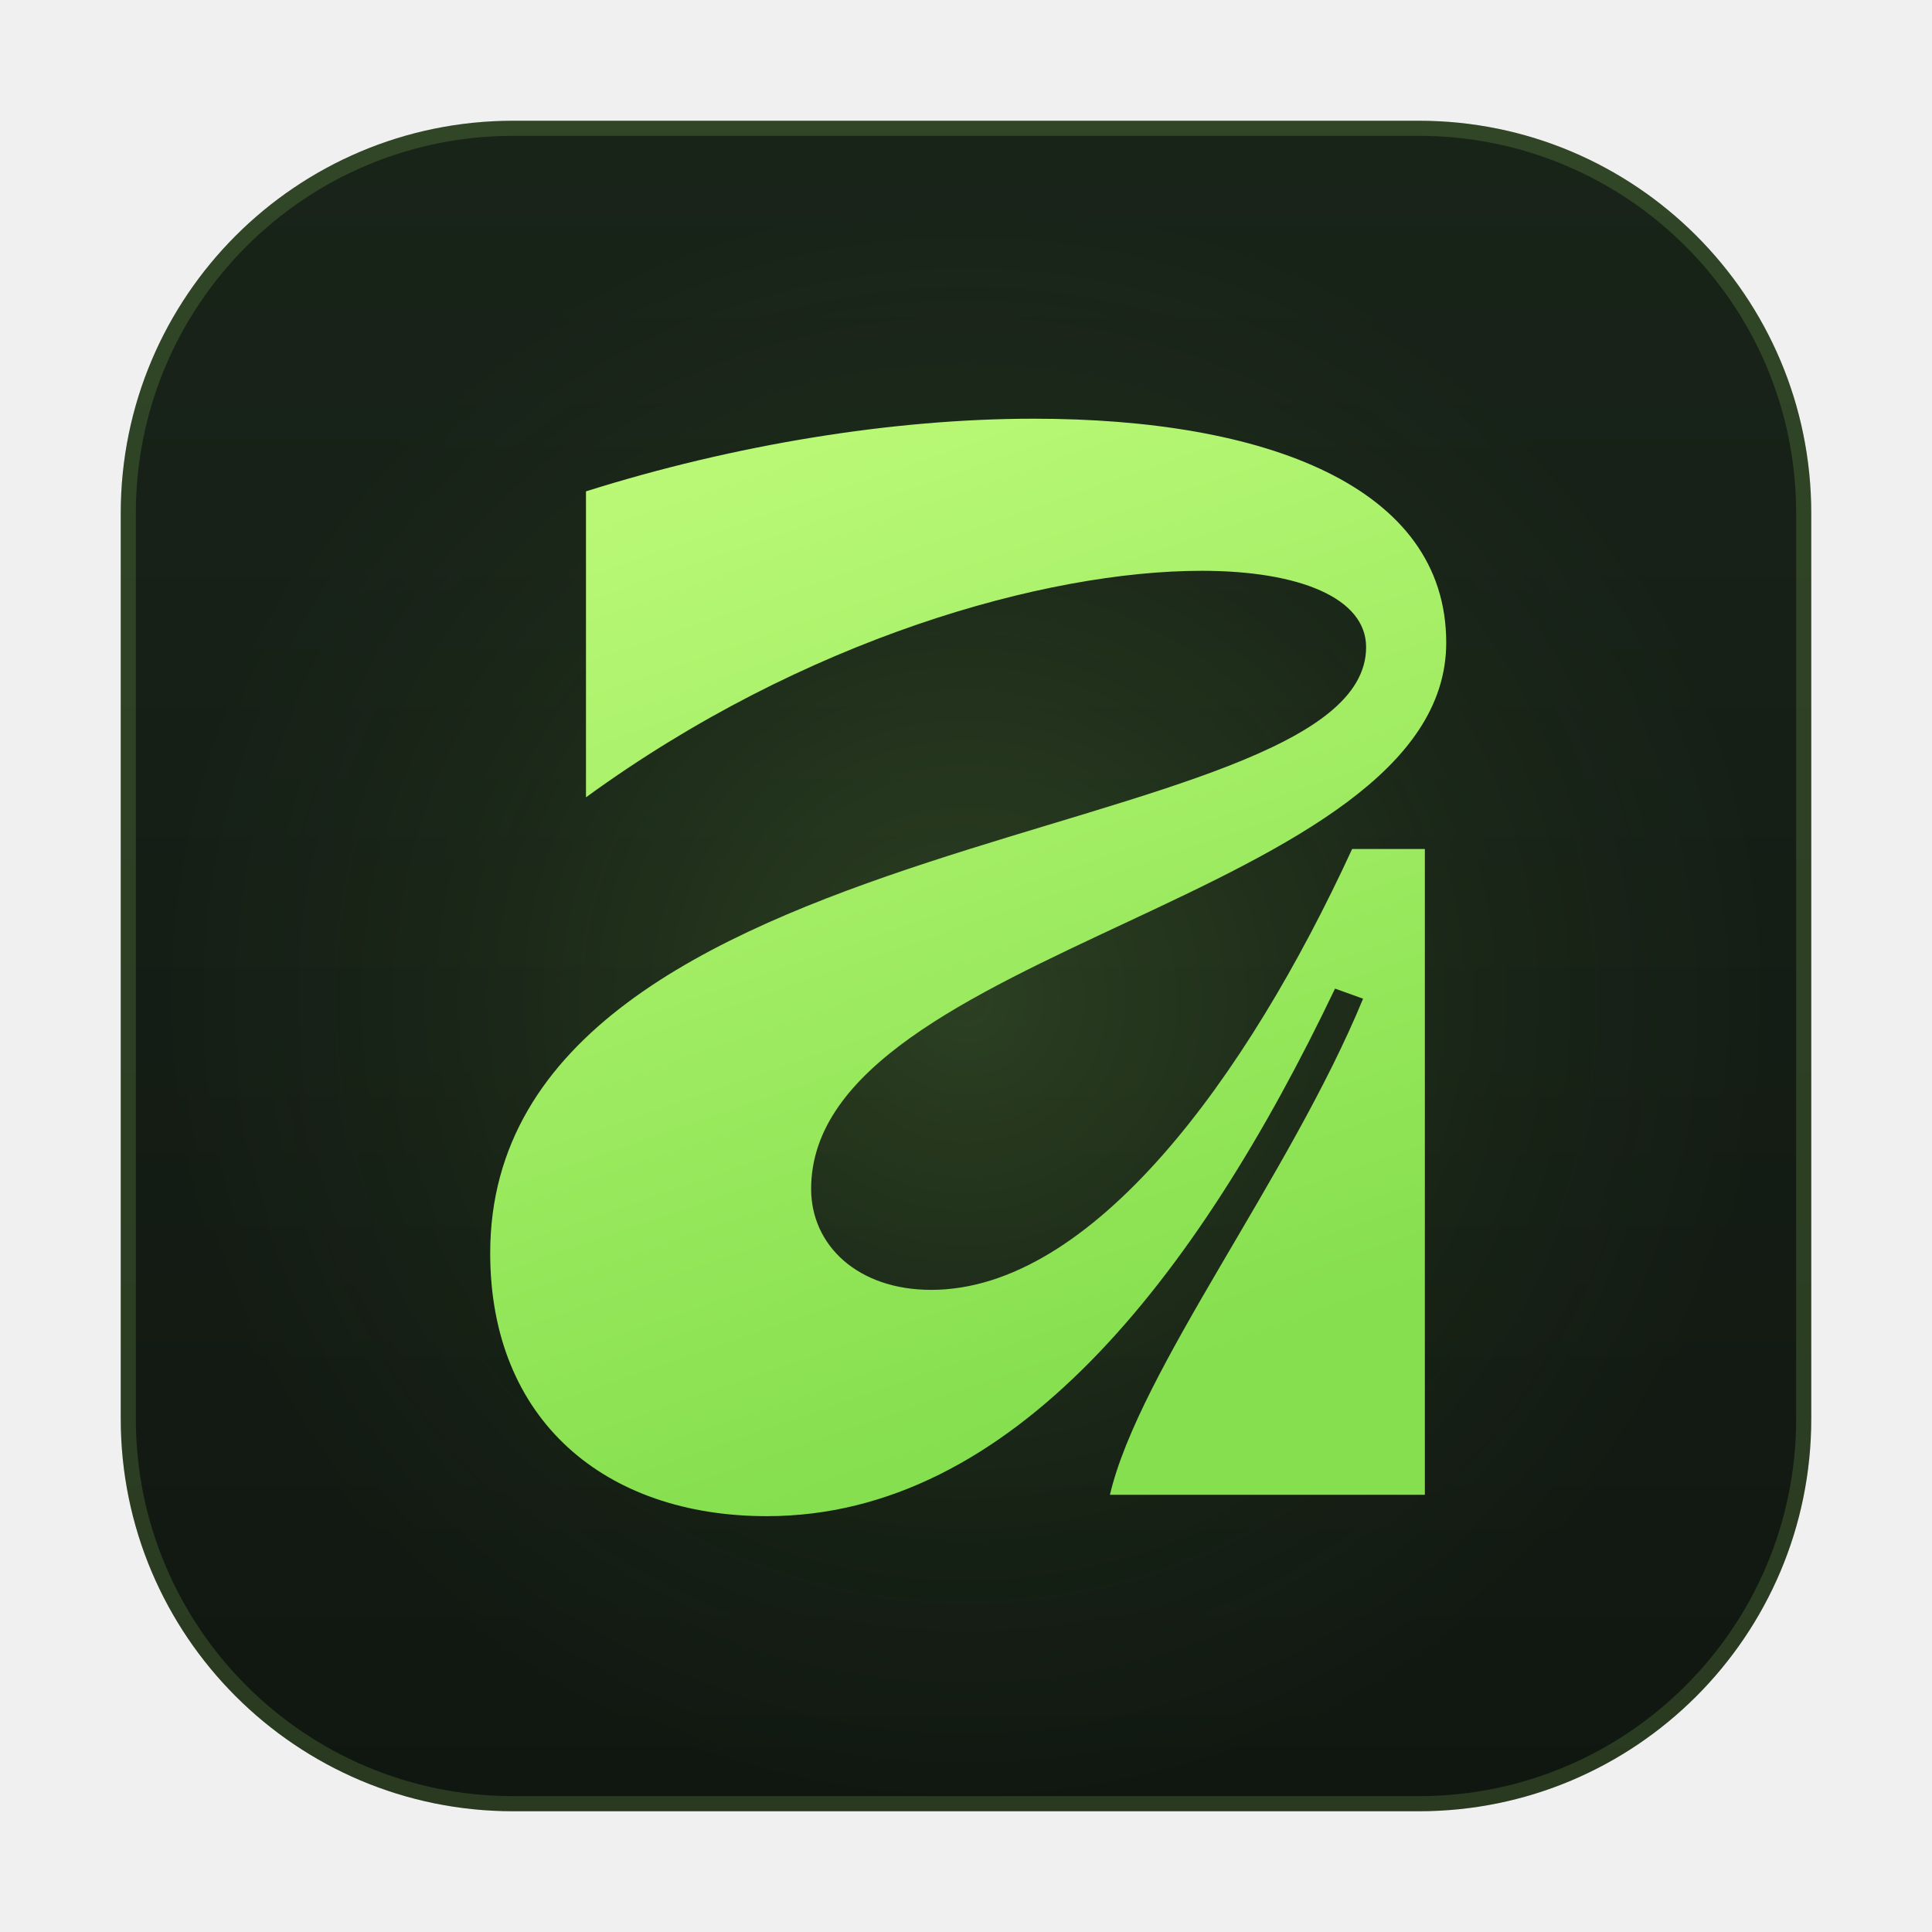
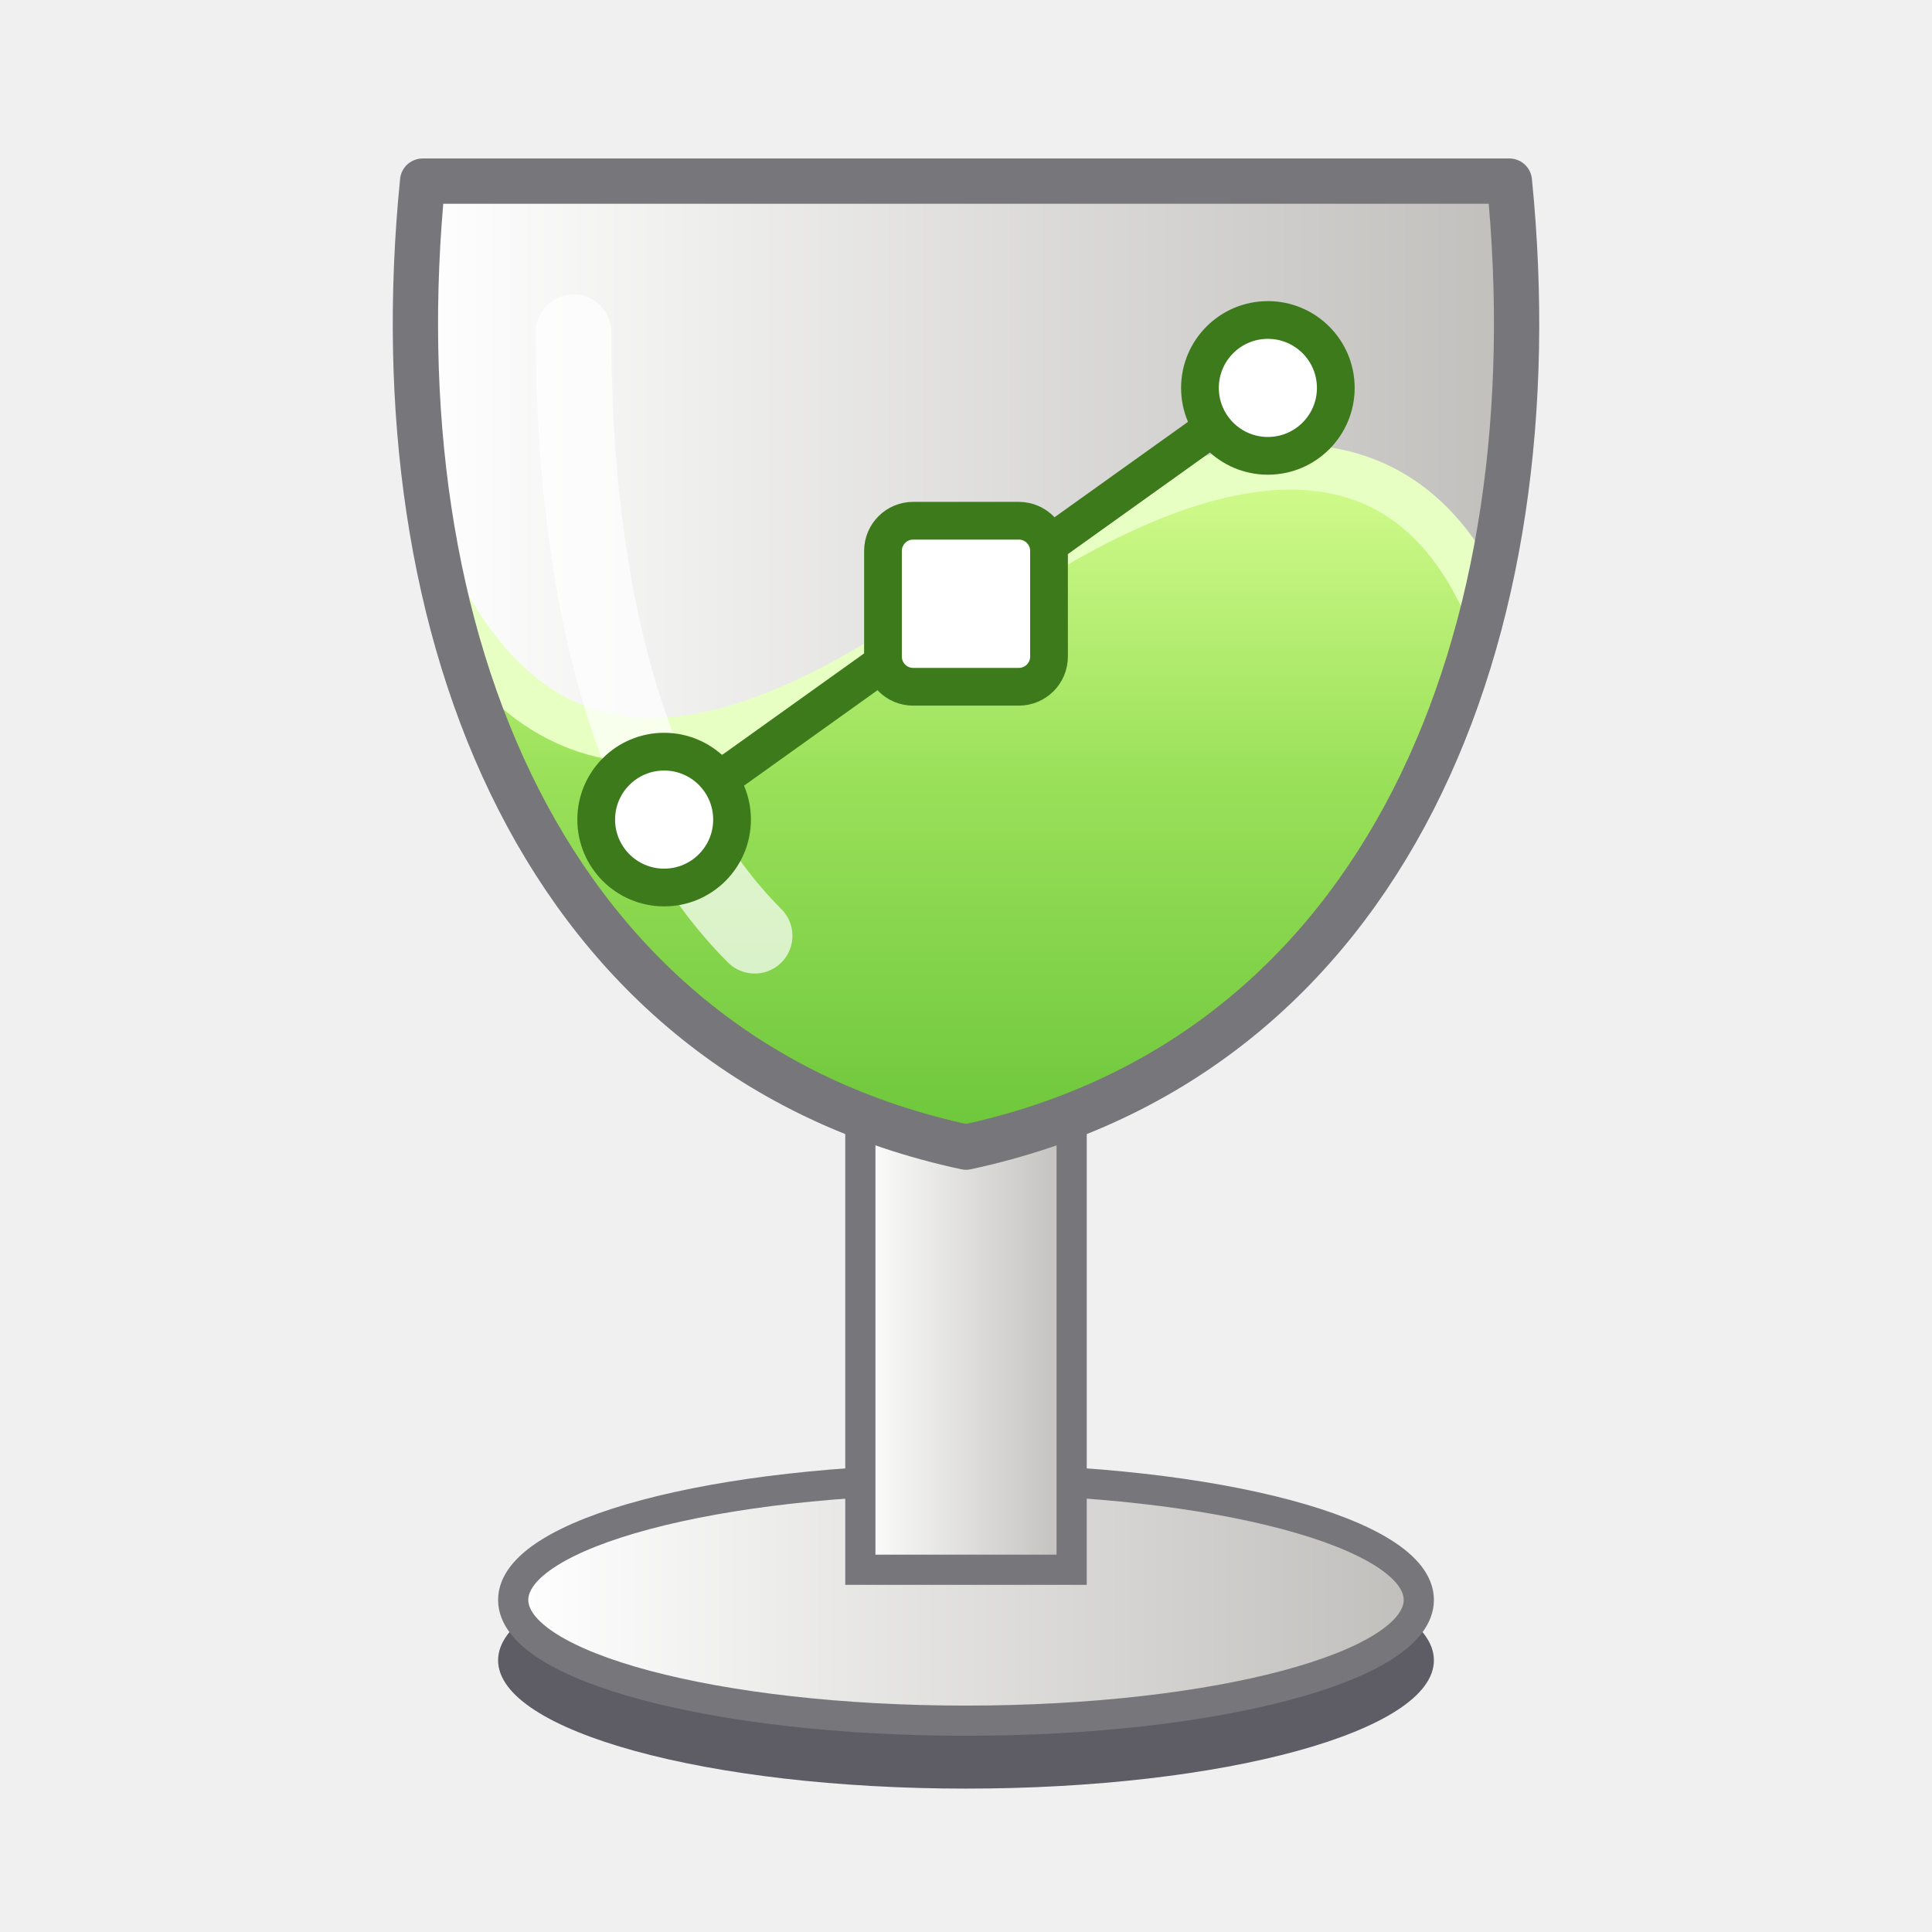
- <svg xmlns="http://www.w3.org/2000/svg" width="256" height="256" viewBox="0 0 256 256">
+ <svg xmlns="http://www.w3.org/2000/svg" width="128" height="128" viewBox="0 0 128 128">
  <defs>
-     <linearGradient id="tile-bg" x1="0" y1="0" x2="0" y2="1">
-       <stop offset="0%" stop-color="#192419" />
-       <stop offset="100%" stop-color="#101711" />
+     <linearGradient id="liquid" x1="0" y1="0" x2="0" y2="1">
+       <stop offset="0" stop-color="#d4fc8f" />
+       <stop offset=".45" stop-color="#9be15a" />
+       <stop offset="1" stop-color="#6cc63a" />
    </linearGradient>
-     <radialGradient id="tile-glow" cx="50%" cy="52%" r="48%">
-       <stop offset="0%" stop-color="#A8F568" stop-opacity="0.16" />
-       <stop offset="65%" stop-color="#8BE04E" stop-opacity="0.04" />
-       <stop offset="100%" stop-color="#8BE04E" stop-opacity="0" />
-     </radialGradient>
-     <linearGradient id="mark-grad" x1="0" y1="0" x2="0.3" y2="1">
-       <stop offset="0%" stop-color="#BFFB7A" />
-       <stop offset="100%" stop-color="#85DF4E" />
+     <linearGradient id="glass" x1="0" y1="0" x2="1" y2="0">
+       <stop offset="0" stop-color="#ffffff" />
+       <stop offset="1" stop-color="#c0bfbc" />
    </linearGradient>
  </defs>
-   <rect x="16" y="16" width="224" height="224" rx="52" fill="url(#tile-bg)" />
-   <rect x="16" y="16" width="224" height="224" rx="52" fill="url(#tile-glow)" />
-   <rect x="17" y="17" width="222" height="222" rx="51" fill="none" stroke="rgba(180,248,114,0.16)" stroke-width="2" />
-   <g transform="translate(18 16) scale(0.9333333)">
-     <path d="M112.908,165.979c-10.413,0 -17.037,-6.317 -17.037,-14.329c0,-34.287 90.164,-41.151 90.164,-77.563c0,-22.213 -25.731,-31.787 -58.577,-31.787c-19.98,0 -42.571,3.698 -63.552,10.315l0,43.438c30.919,-22.52 65.272,-32.16 87.4,-32.16c13.914,0 23.355,3.882 23.355,10.838c0,28.658 -124.353,24.117 -124.353,86.042c0,23.736 16.321,37.335 39.283,37.335c34.732,0 61.003,-33.753 80.657,-74.897l3.982,1.43c-10.351,25.143 -31.771,52.712 -35.943,70.434l44.715,0l0,-91.685l-10.327,0c-14.99,32.574 -36.957,62.59 -59.767,62.59" fill="url(#mark-grad)" />
-   </g>
+   <ellipse cx="64" cy="110" rx="31" ry="8.5" fill="#5e5c64" />
+   <ellipse cx="64" cy="106" rx="30" ry="8" fill="url(#glass)" stroke="#77767b" stroke-width="2" />
+   <path d="M57 74 H71 V104 H57 Z" fill="url(#glass)" stroke="#77767b" stroke-width="2" />
+   <path d="M28 12 H100 C103 42 92 70 64 76 C36 70 25 42 28 12 Z" fill="url(#glass)" />
+   <path d="M29.63 40 C37.63 54 50 50 64 40 S92 26 98.37 40 C94.03 57.91 82.88 71.96 64 76 C45.12 71.96 33.97 57.91 29.63 40 Z" fill="url(#liquid)" />
+   <path d="M29.63 40 C37.63 54 50 50 64 40 S92 26 98.37 40" fill="none" stroke="#e8ffc4" stroke-width="3" />
+   <path d="M38 22 C38 40 42 54 50 62" fill="none" stroke="#ffffff" stroke-opacity=".7" stroke-width="5" stroke-linecap="round" />
+   <path d="M28 12 H100 C103 42 92 70 64 76 C36 70 25 42 28 12 Z" fill="none" stroke="#77767b" stroke-width="3" stroke-linejoin="round" />
+   <path d="M44 54.3 L84 25.7" stroke="#3d7a1c" stroke-width="2.5" stroke-linecap="round" />
+   <circle cx="44" cy="54.3" r="4.5" fill="#ffffff" stroke="#3d7a1c" stroke-width="2.5" />
+   <circle cx="84" cy="25.7" r="4.5" fill="#ffffff" stroke="#3d7a1c" stroke-width="2.5" />
+   <rect x="58.5" y="34.5" width="11" height="11" rx="2" fill="#ffffff" stroke="#3d7a1c" stroke-width="2.5" />
</svg>
